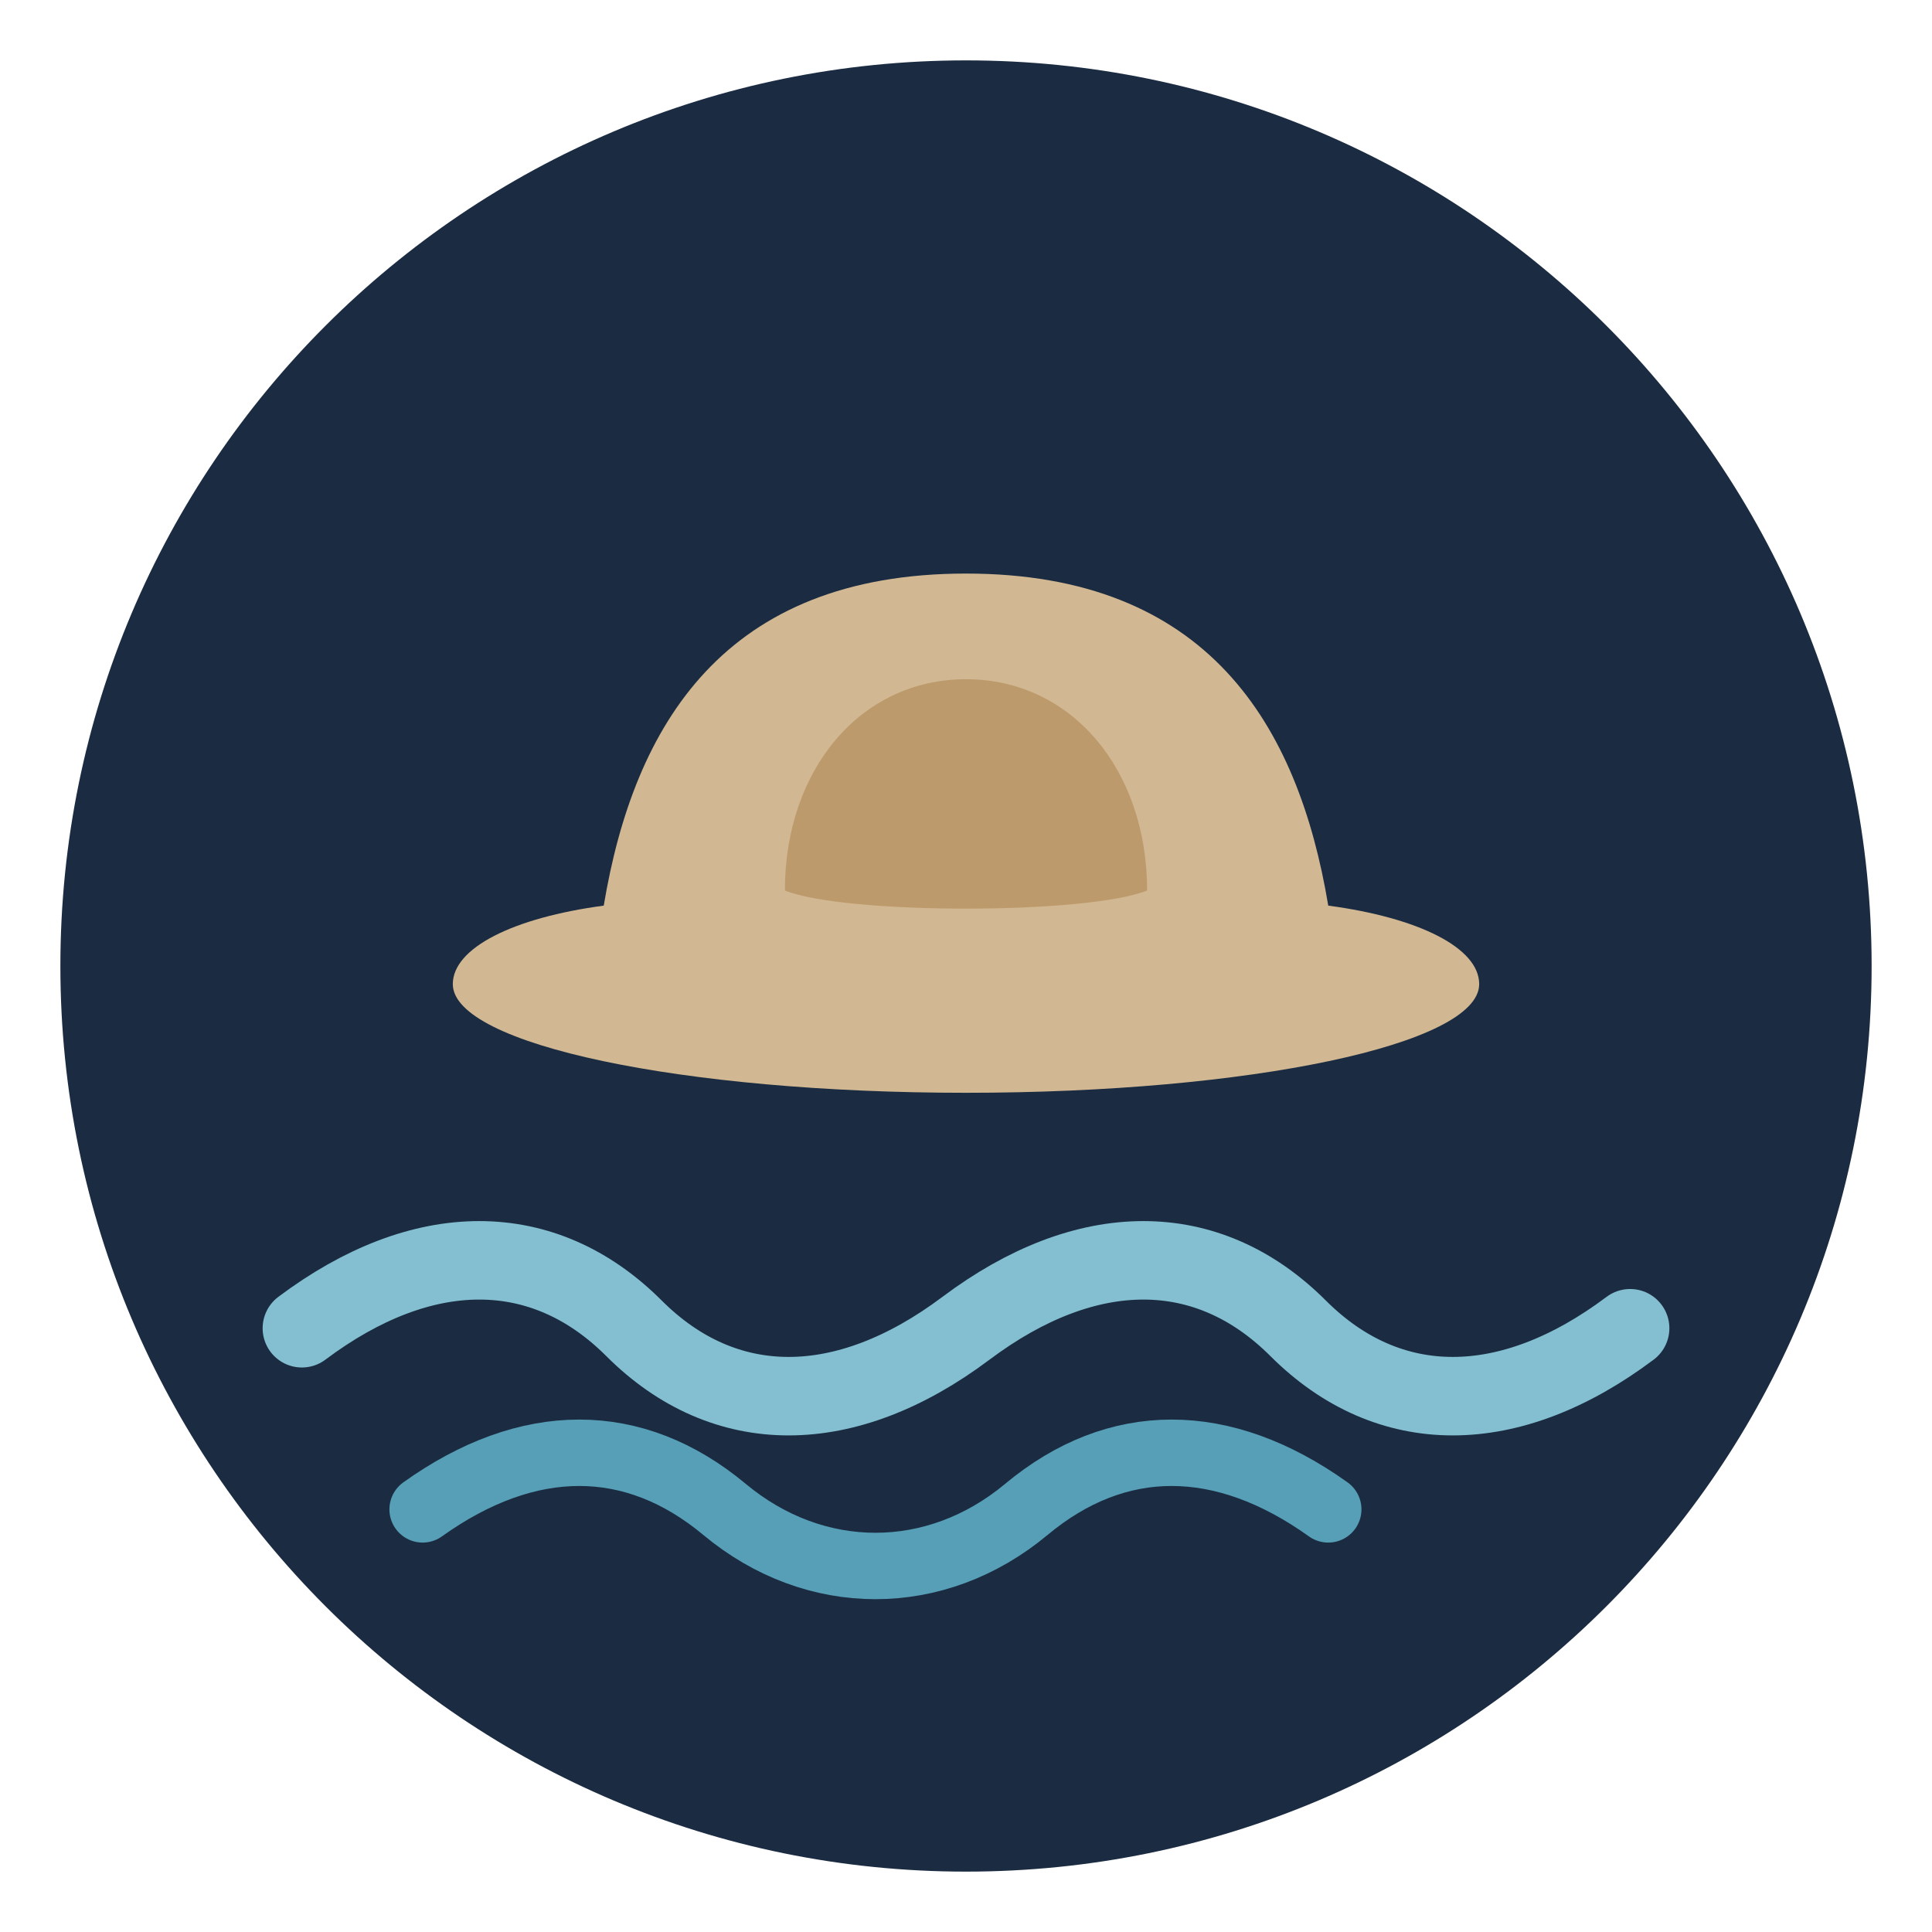
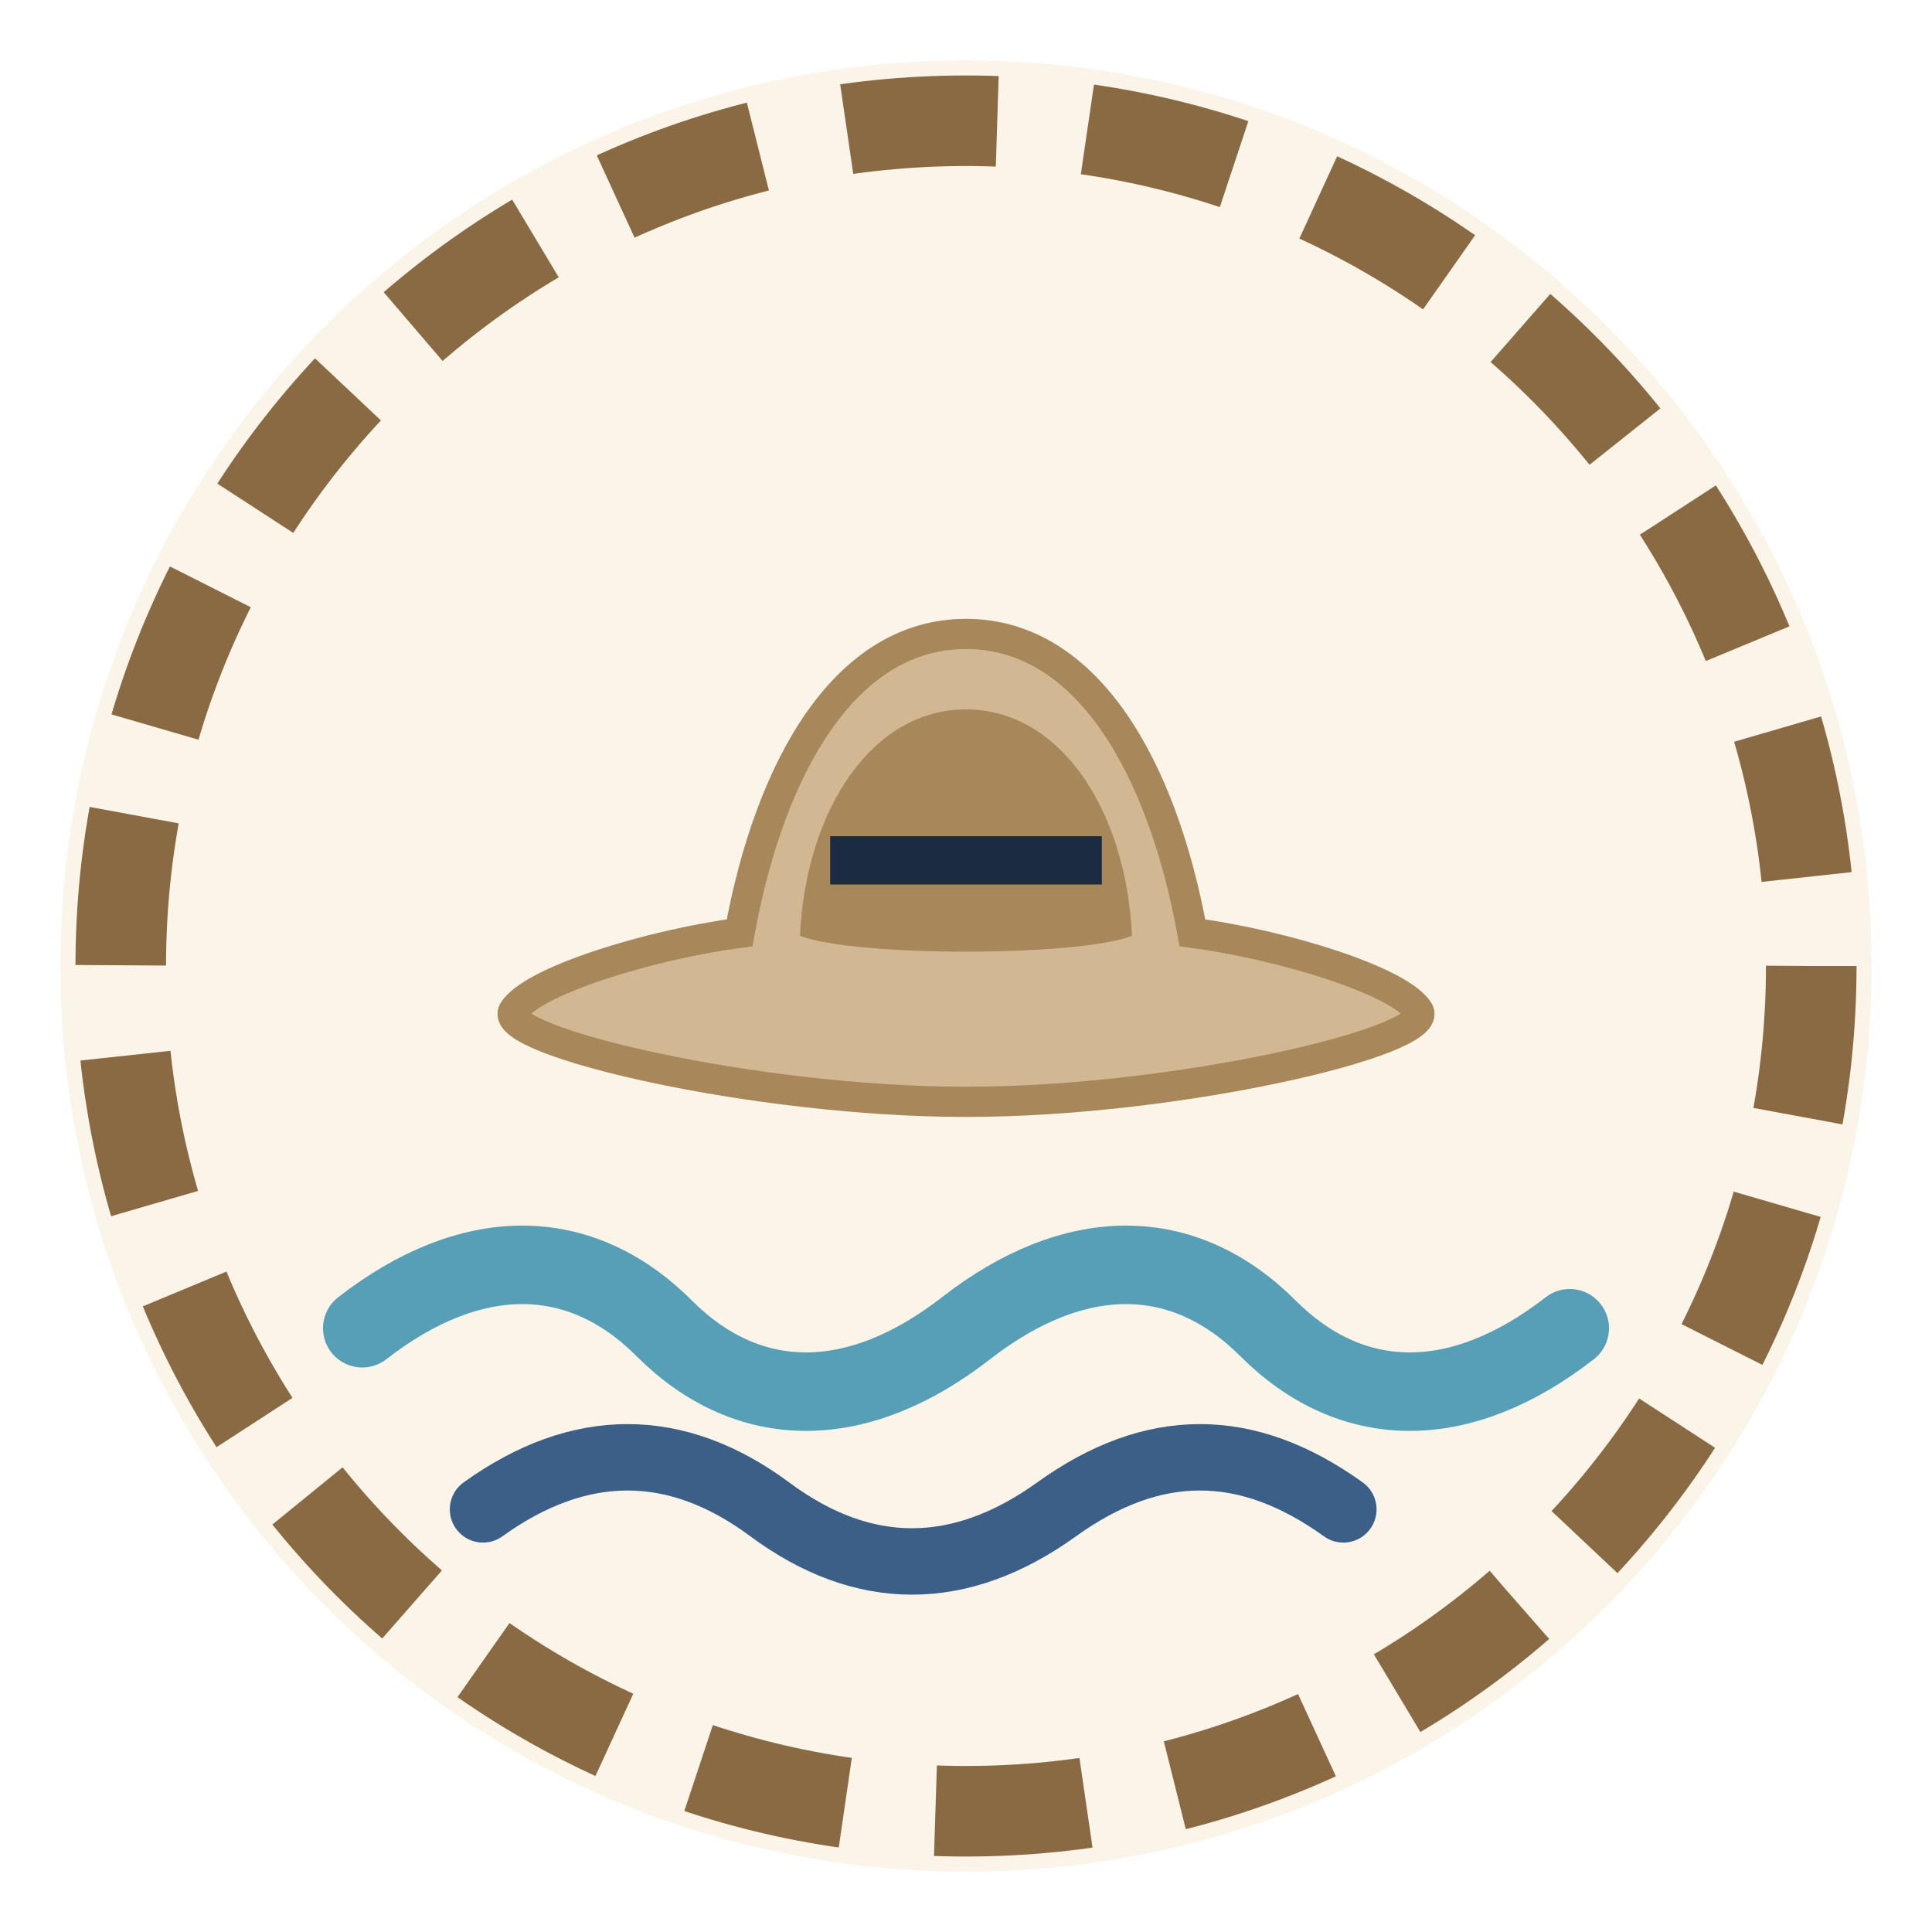
<svg xmlns="http://www.w3.org/2000/svg" viewBox="0 0 64 64">
-   <circle cx="32" cy="32" r="30" fill="#1b2c42" />
-   <path d="M20 30c1-6 4-11 12-11s11 5 12 11c3 .4 5 1.4 5 2.6 0 2-7.6 3.6-17 3.6s-17-1.6-17-3.6c0-1.2 2-2.2 5-2.6z" fill="#d1b892" />
-   <path d="M26 29.5c0-4 2.5-7 6-7s6 3 6 7c-2 .8-10 .8-12 0z" fill="#bd9a6c" />
-   <path d="M10 44c4-3 8-3 11 0s7 3 11 0 8-3 11 0 7 3 11 0" fill="none" stroke="#83bfd0" stroke-width="2.6" stroke-linecap="round" />
-   <path d="M14 50c3.5-2.5 7-2.5 10 0s7 2.5 10 0 6.5-2.5 10 0" fill="none" stroke="#569fb6" stroke-width="2.2" stroke-linecap="round" />
+   <circle cx="32" cy="32" r="30" fill="#faf5e8" />
+   <circle cx="32" cy="32" r="28" fill="none" stroke="#8a6a42" stroke-width="3" stroke-dasharray="5 3" />
+   <path d="M17 33.5c.6-1 4.5-2.2 7.5-2.6 1-5.5 3.5-9.9 7.5-9.9s6.5 4.4 7.5 9.9c3 .4 6.9 1.6 7.5 2.6.5 1-8 3-15 3s-15.5-2-15-3z" fill="#d1b892" stroke="#a8875a" stroke-width="1" />
+   <path d="M26.5 31c.2-4.2 2.4-7.5 5.5-7.5s5.3 3.3 5.5 7.5c-1.8.7-9.2.7-11 0z" fill="#a8875a" />
+   <path d="M27.5 28.5h9" stroke="#1b2c42" stroke-width="1.6" />
+   <path d="M12 44c3.6-2.8 7.2-2.8 10 0s6.4 2.8 10 0 7.2-2.8 10 0 6.4 2.8 10 0" fill="none" stroke="#569fb6" stroke-width="2.6" stroke-linecap="round" />
+   <path d="M16 50c3.2-2.3 6.4-2.3 9.5 0s6.3 2.3 9.5 0 6.3-2.3 9.5 0" fill="none" stroke="#3c5f88" stroke-width="2.2" stroke-linecap="round" />
</svg>
